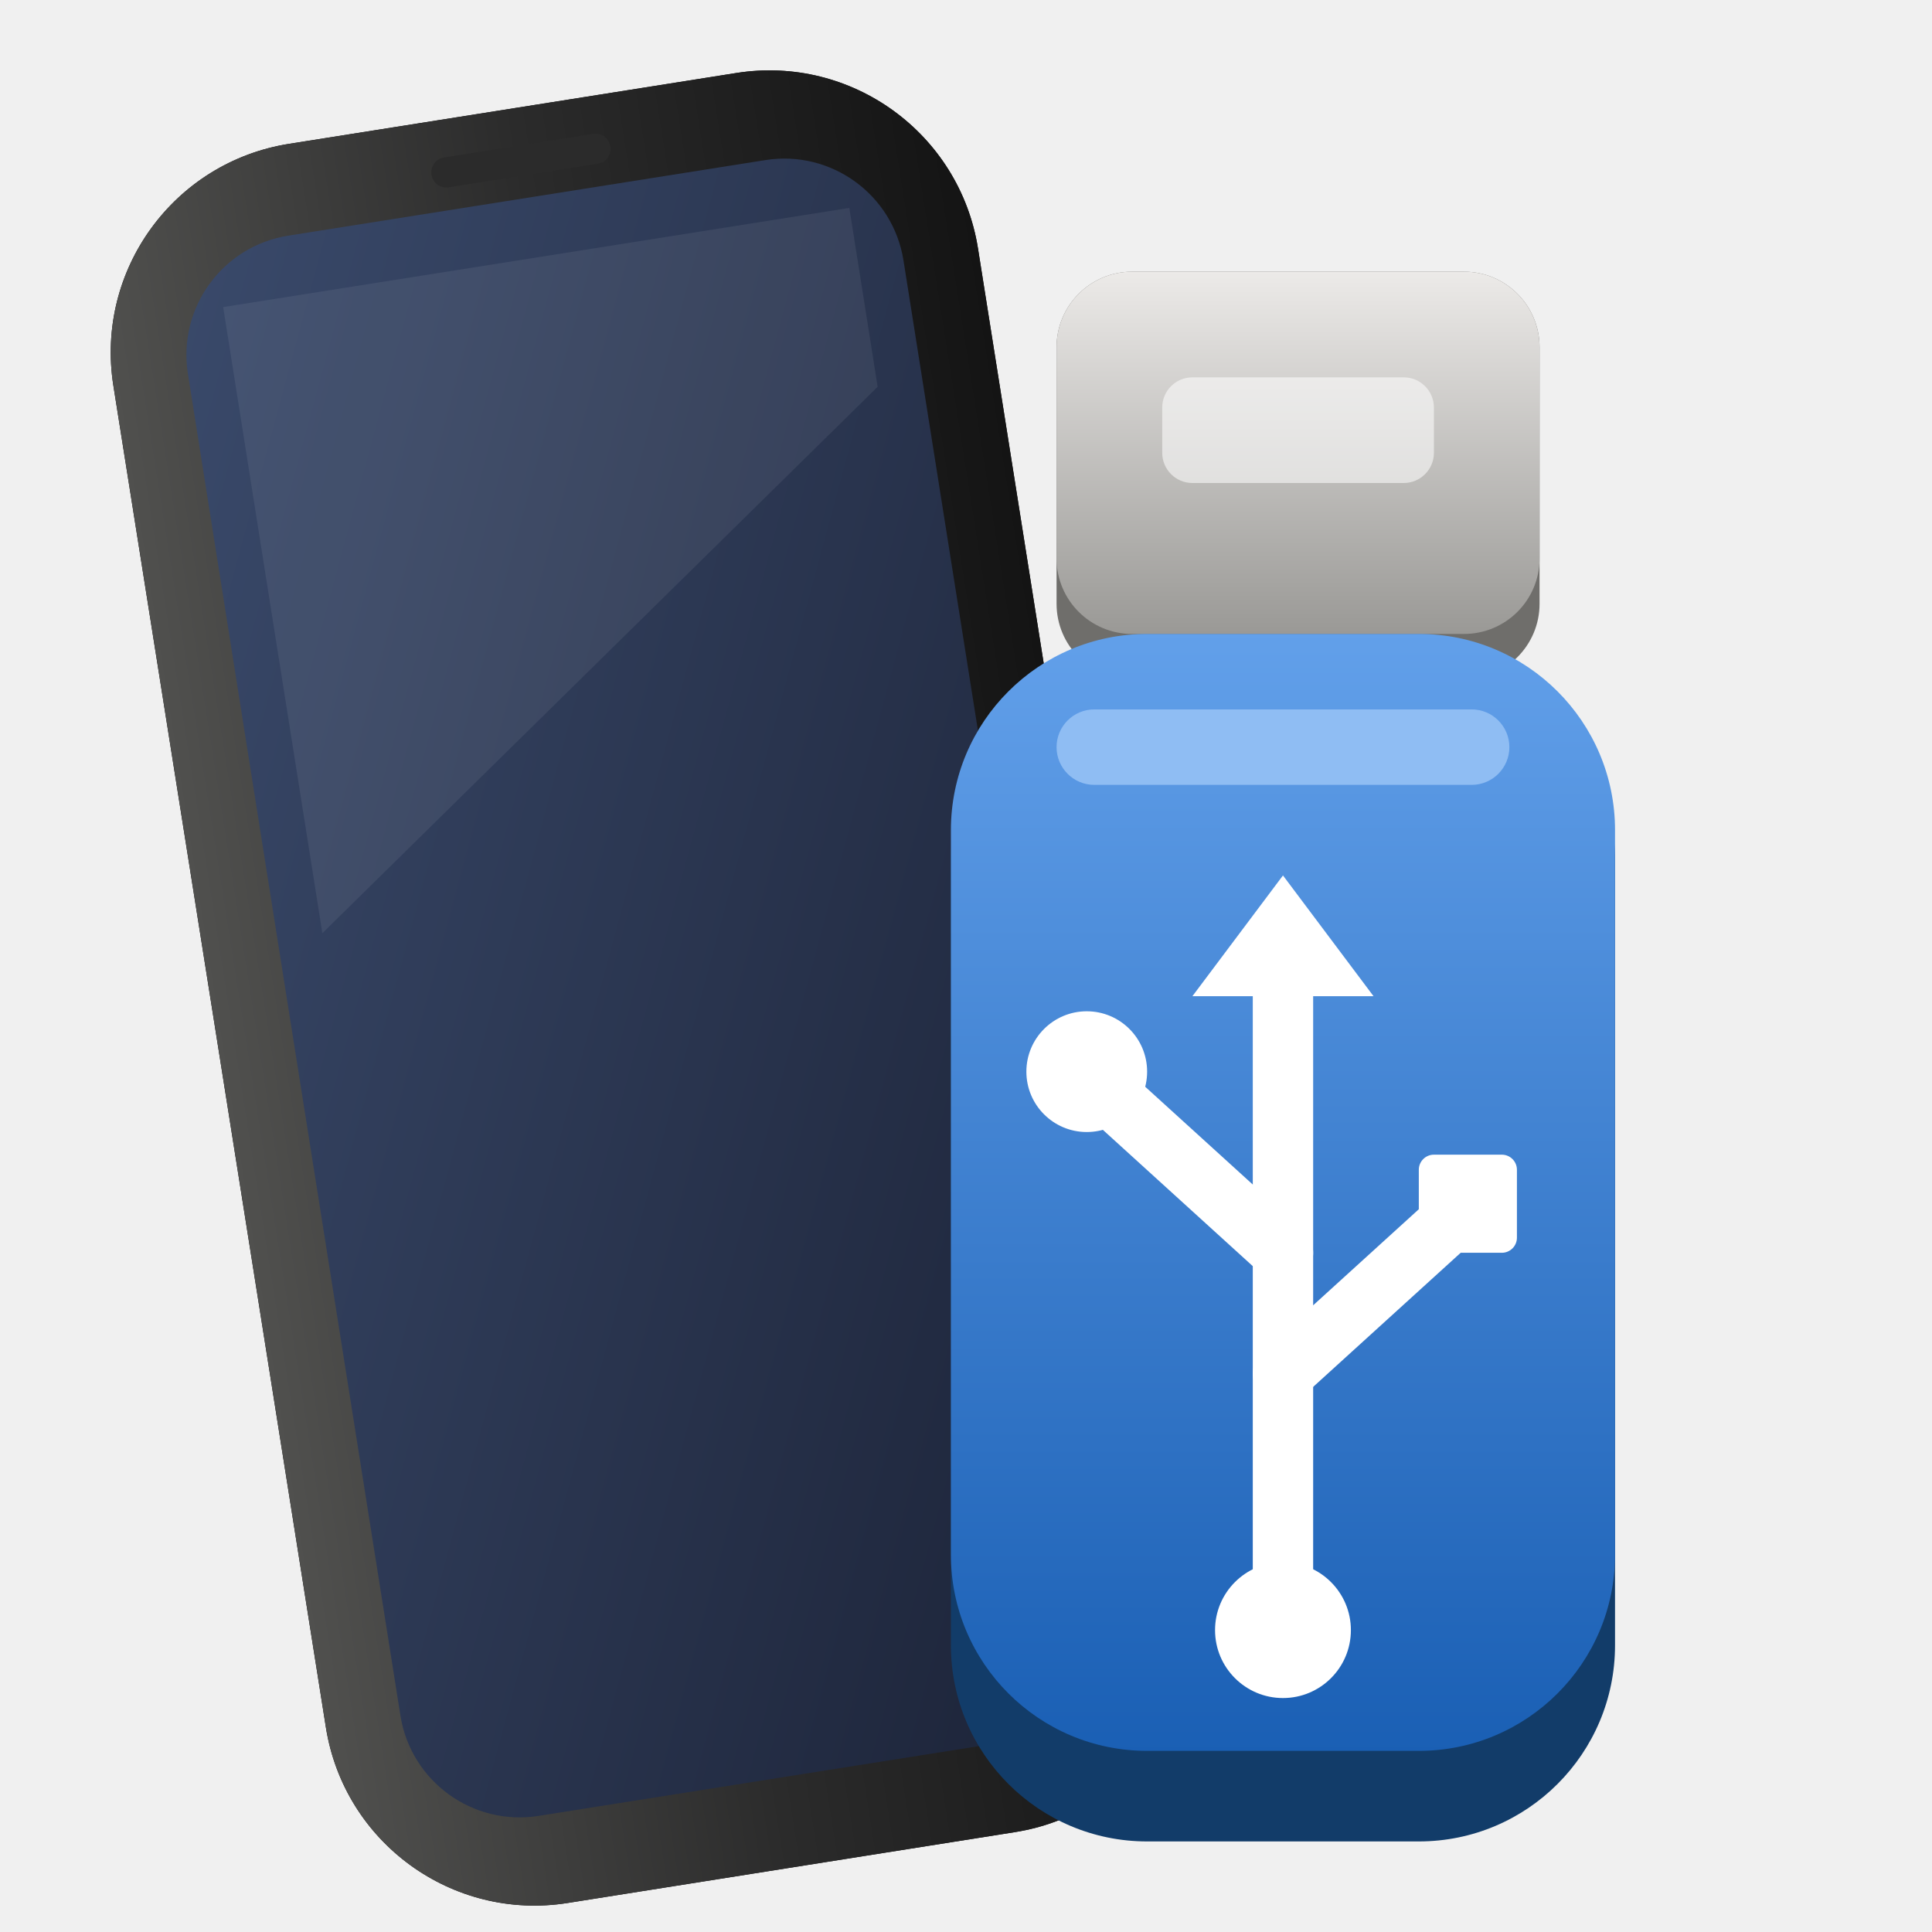
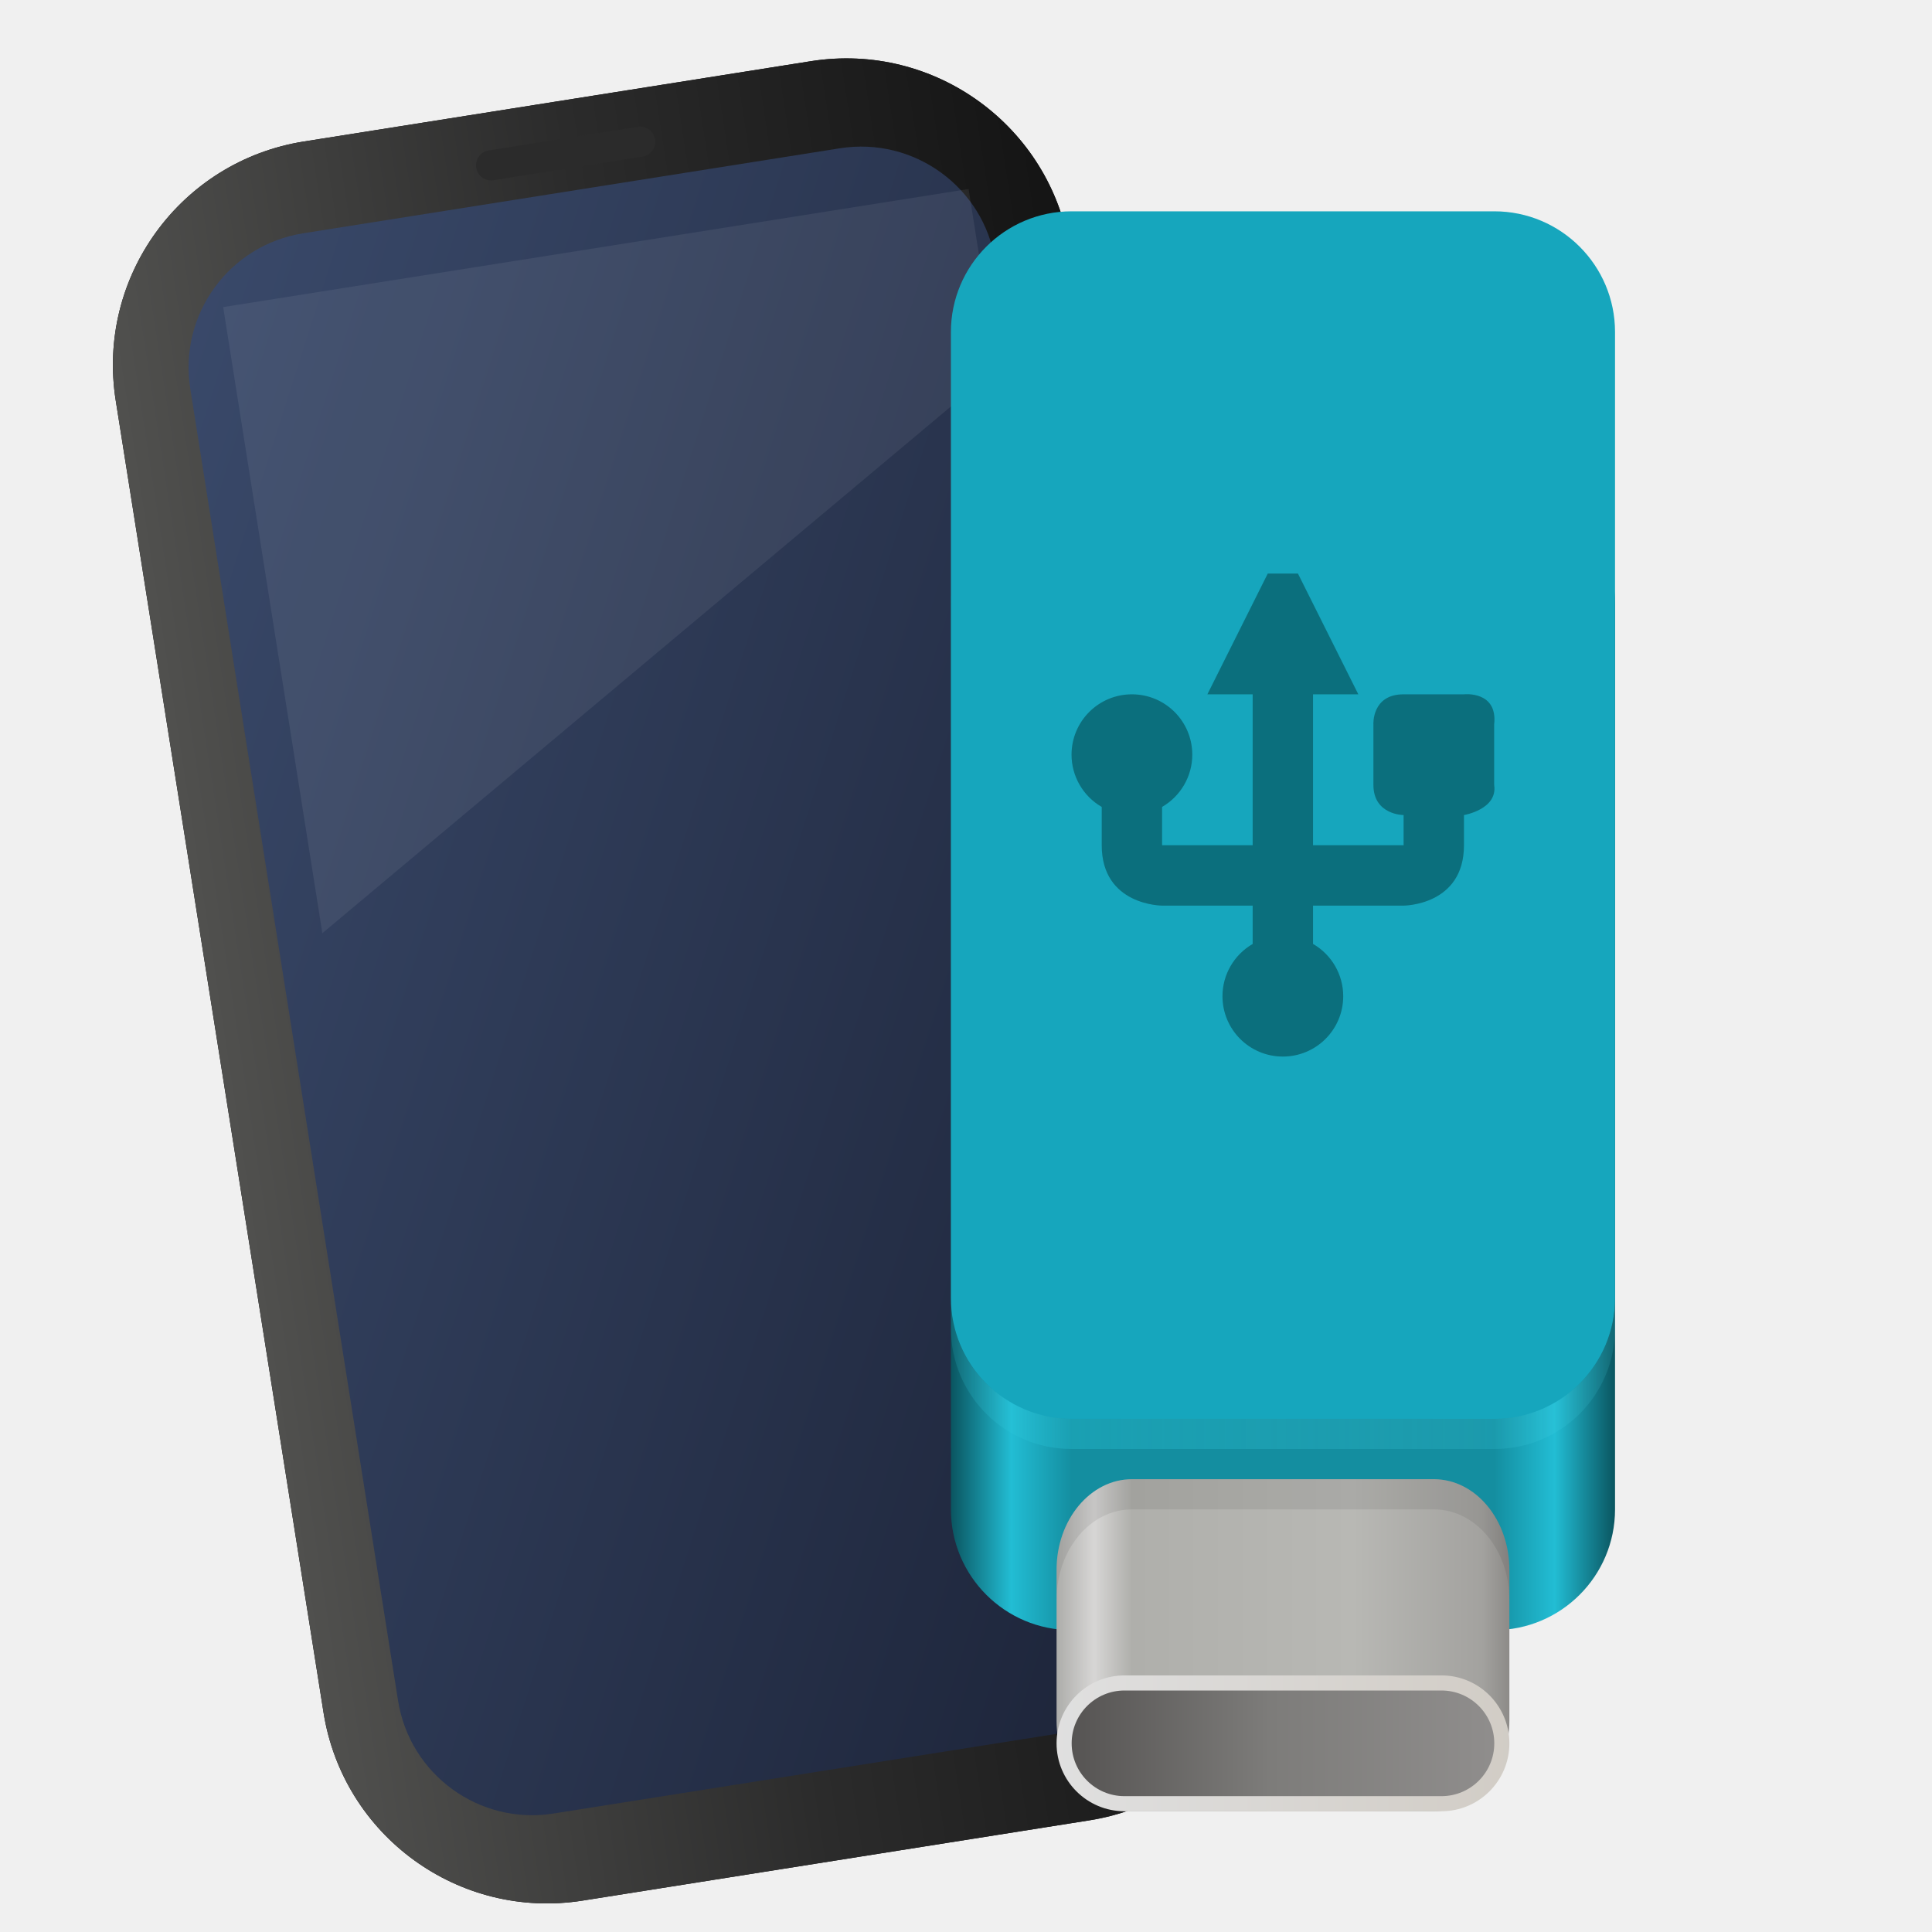
<svg xmlns="http://www.w3.org/2000/svg" width="128" height="128" viewBox="0 0 128 128">
  <defs>
    <linearGradient id="screen" x1="0" y1="0" x2="1" y2="1">
      <stop offset="0" stop-color="#3a4a6b" />
      <stop offset="1" stop-color="#1b2236" />
    </linearGradient>
    <linearGradient id="frame" x1="0" y1="0" x2="1" y2="0">
      <stop offset="0" stop-color="#50504e" />
      <stop offset="0.5" stop-color="#2b2b2b" />
      <stop offset="1" stop-color="#141414" />
    </linearGradient>
-     <linearGradient id="usb" x1="0" y1="0" x2="0" y2="1">
-       <stop offset="0" stop-color="#62a0ea" />
-       <stop offset="1" stop-color="#1a5fb4" />
+     <linearGradient id="c" gradientUnits="userSpaceOnUse" x1="3" x2="47" y1="70" y2="70">
+       <stop offset="0" stop-color="#0a5560" />
+       <stop offset="0.091" stop-color="#22bdd4" />
+       <stop offset="0.182" stop-color="#148ea0" />
+       <stop offset="0.818" stop-color="#148ea0" />
+       <stop offset="0.909" stop-color="#22bdd4" />
+       <stop offset="1" stop-color="#0a5560" />
    </linearGradient>
-     <linearGradient id="metal" x1="0" y1="0" x2="0" y2="1">
-       <stop offset="0" stop-color="#eceae8" />
-       <stop offset="1" stop-color="#9a9996" />
+     <linearGradient id="d" gradientTransform="matrix(1.25 0 0 1.222225 -15 -41.33362)" gradientUnits="userSpaceOnUse" x1="20" x2="44" y1="123" y2="123">
+       <stop offset="0" stop-color="#adadaa" />
+       <stop offset="0.083" stop-color="#d7d6d5" />
+       <stop offset="0.167" stop-color="#afafab" />
+       <stop offset="0.655" stop-color="#b8b8b4" />
+       <stop offset="0.939" stop-color="#a3a29f" />
+       <stop offset="1" stop-color="#8d8b88" />
+     </linearGradient>
+     <linearGradient id="e" gradientTransform="matrix(1.25 0 0 1.125003 -14.99999 -28.50041)" gradientUnits="userSpaceOnUse" x1="19.5" x2="44.5" y1="128" y2="128">
+       <stop offset="0" stop-color="#e0e0e0" />
+       <stop offset="1" stop-color="#d1ccc5" />
+     </linearGradient>
+     <linearGradient id="f" gradientTransform="matrix(1.166667 0 0 0.875001 -12.33333 3.49984)" gradientUnits="userSpaceOnUse" x1="19.5" x2="44.5" y1="128" y2="128">
+       <stop offset="0" stop-color="#545251" />
+       <stop offset="0.471" stop-color="#7d7c7a" />
+       <stop offset="1" stop-color="#908e8d" />
+     </linearGradient>
+     <linearGradient id="g" gradientUnits="userSpaceOnUse" x1="3" x2="47" y1="91" y2="91">
+       <stop offset="0" stop-color="#35ccdf" stop-opacity="0.153" />
+       <stop offset="0.186" stop-color="#26c2d6" stop-opacity="0.341" />
+       <stop offset="1" stop-color="#45d4e6" stop-opacity="0.137" />
    </linearGradient>
  </defs>
  <g transform="rotate(-9 46 64)">
-     <rect x="14" y="6" width="58" height="118" rx="14" fill="#0e0e0e" />
-     <rect x="14" y="6" width="58" height="118" rx="14" fill="url(#frame)" />
-     <rect x="19" y="12" width="48" height="106" rx="8" fill="url(#screen)" />
-     <path d="M22 16 h42 v12 l-42 30 z" fill="#ffffff" opacity="0.07" />
-     <rect x="37" y="8.5" width="12" height="2" rx="1" fill="#2b2b2b" />
+     <rect x="14" y="6" width="64" height="118" rx="15" fill="#0e0e0e" />
+     <rect x="14" y="6" width="64" height="118" rx="15" fill="url(#frame)" />
+     <rect x="19" y="12" width="54" height="106" rx="9" fill="url(#screen)" />
+     <path d="M22 16 h50 v12 l-50 30 z" fill="#ffffff" opacity="0.07" />
+     <rect x="40" y="8.5" width="12" height="2" rx="1" fill="#2b2b2b" />
  </g>
-   <rect x="70" y="18" width="32" height="27" rx="5" fill="#6f6e6b" />
-   <rect x="70" y="18" width="32" height="24" rx="5" fill="url(#metal)" />
-   <rect x="77" y="25" width="18" height="7" rx="2" fill="#ffffff" opacity="0.55" />
-   <rect x="63" y="44" width="44" height="78" rx="13" fill="#123c69" />
-   <rect x="63" y="42" width="44" height="74" rx="13" fill="url(#usb)" />
-   <rect x="70" y="47" width="30" height="5" rx="2.5" fill="#8fbdf3" />
-   <g stroke="#ffffff" stroke-width="4" stroke-linecap="round" stroke-linejoin="round" fill="none">
-     <line x1="85" y1="66" x2="85" y2="106" />
-     <line x1="85" y1="83" x2="74" y2="73" />
-     <line x1="85" y1="91" x2="96" y2="81" />
+   <g transform="translate(60 0)">
+     <path d="m 11 32 h 28 c 4.418 0 8 3.582 8 8 v 60 c 0 4.418 -3.582 8 -8 8 h -28 c -4.418 0 -8 -3.582 -8 -8 v -60 c 0 -4.418 3.582 -8 8 -8 z m 0 0" fill="url(#c)" />
+     <path d="m 11 14 h 28 c 4.418 0 8 3.582 8 8 v 64 c 0 4.418 -3.582 8 -8 8 h -28 c -4.418 0 -8 -3.582 -8 -8 v -64 c 0 -4.418 3.582 -8 8 -8 z m 0 0" fill="#16a6bd" />
+     <path d="m 15 98 h 20 c 2.762 0 5 2.688 5 6 v 10 c 0 3.312 -2.238 6 -5 6 h -20 c -2.762 0 -5 -2.688 -5 -6 v -10 c 0 -3.312 2.238 -6 5 -6 z m 0 0" fill="url(#d)" />
+     <path d="m 14.5 111 h 21 c 2.484 0 4.5 2.016 4.5 4.5 s -2.016 4.5 -4.5 4.5 h -21 c -2.484 0 -4.5 -2.016 -4.5 -4.5 s 2.016 -4.5 4.5 -4.5 z m 0 0" fill="url(#e)" />
+     <path d="m 14.5 112 h 21 c 1.934 0 3.5 1.566 3.5 3.5 s -1.566 3.5 -3.5 3.5 h -21 c -1.934 0 -3.5 -1.566 -3.5 -3.5 s 1.566 -3.5 3.5 -3.5 z m 0 0" fill="url(#f)" />
+     <path d="m 25.992 38 h -2 l -4 8 h 3 v 10 h -6 v -2.539 c 1.234 -0.719 2 -2.031 2 -3.461 c 0 -2.211 -1.789 -4 -4 -4 c -2.211 0 -4 1.789 -4 4 c 0 1.43 0.766 2.75 2 3.461 v 2.539 c 0 4 4 4 4 4 h 6 v 2.539 c -1.234 0.719 -2 2.031 -2 3.461 c 0 2.211 1.789 4 4 4 c 2.211 0 4 -1.789 4 -4 c 0 -1.43 -0.766 -2.75 -2 -3.461 v -2.539 h 6 s 4 0 4 -4 v -2 s 2.25 -0.375 2 -2 v -4 c 0.25 -2.25 -2 -2 -2 -2 h -4 c -2.125 0 -2 2 -2 2 v 4 c 0 2 2 2 2 2 v 2 h -6 v -10 h 3 z m 0 0" fill="#0b6f7d" />
+     <path d="m 3 86 v 2 c 0 4.434 3.566 8 8 8 h 28 c 4.434 0 8 -3.566 8 -8 v -2 c 0 4.434 -3.566 8 -8 8 h -28 c -4.434 0 -8 -3.566 -8 -8 z m 0 0" fill="url(#g)" />
+     <path d="m 15 98 c -2.77 0 -5 2.676 -5 6 v 2 c 0 -3.324 2.23 -6 5 -6 h 20 c 2.77 0 5 2.676 5 6 v -2 c 0 -3.324 -2.23 -6 -5 -6 z m 0 0" fill-opacity="0.078" />
  </g>
-   <path d="M85 58 l-6 8 h12 z" fill="#ffffff" />
-   <circle cx="85" cy="108" r="4.5" fill="#ffffff" />
-   <circle cx="72" cy="71" r="4" fill="#ffffff" />
-   <rect x="94" y="76.5" width="6.5" height="6.5" rx="1" fill="#ffffff" />
</svg>
